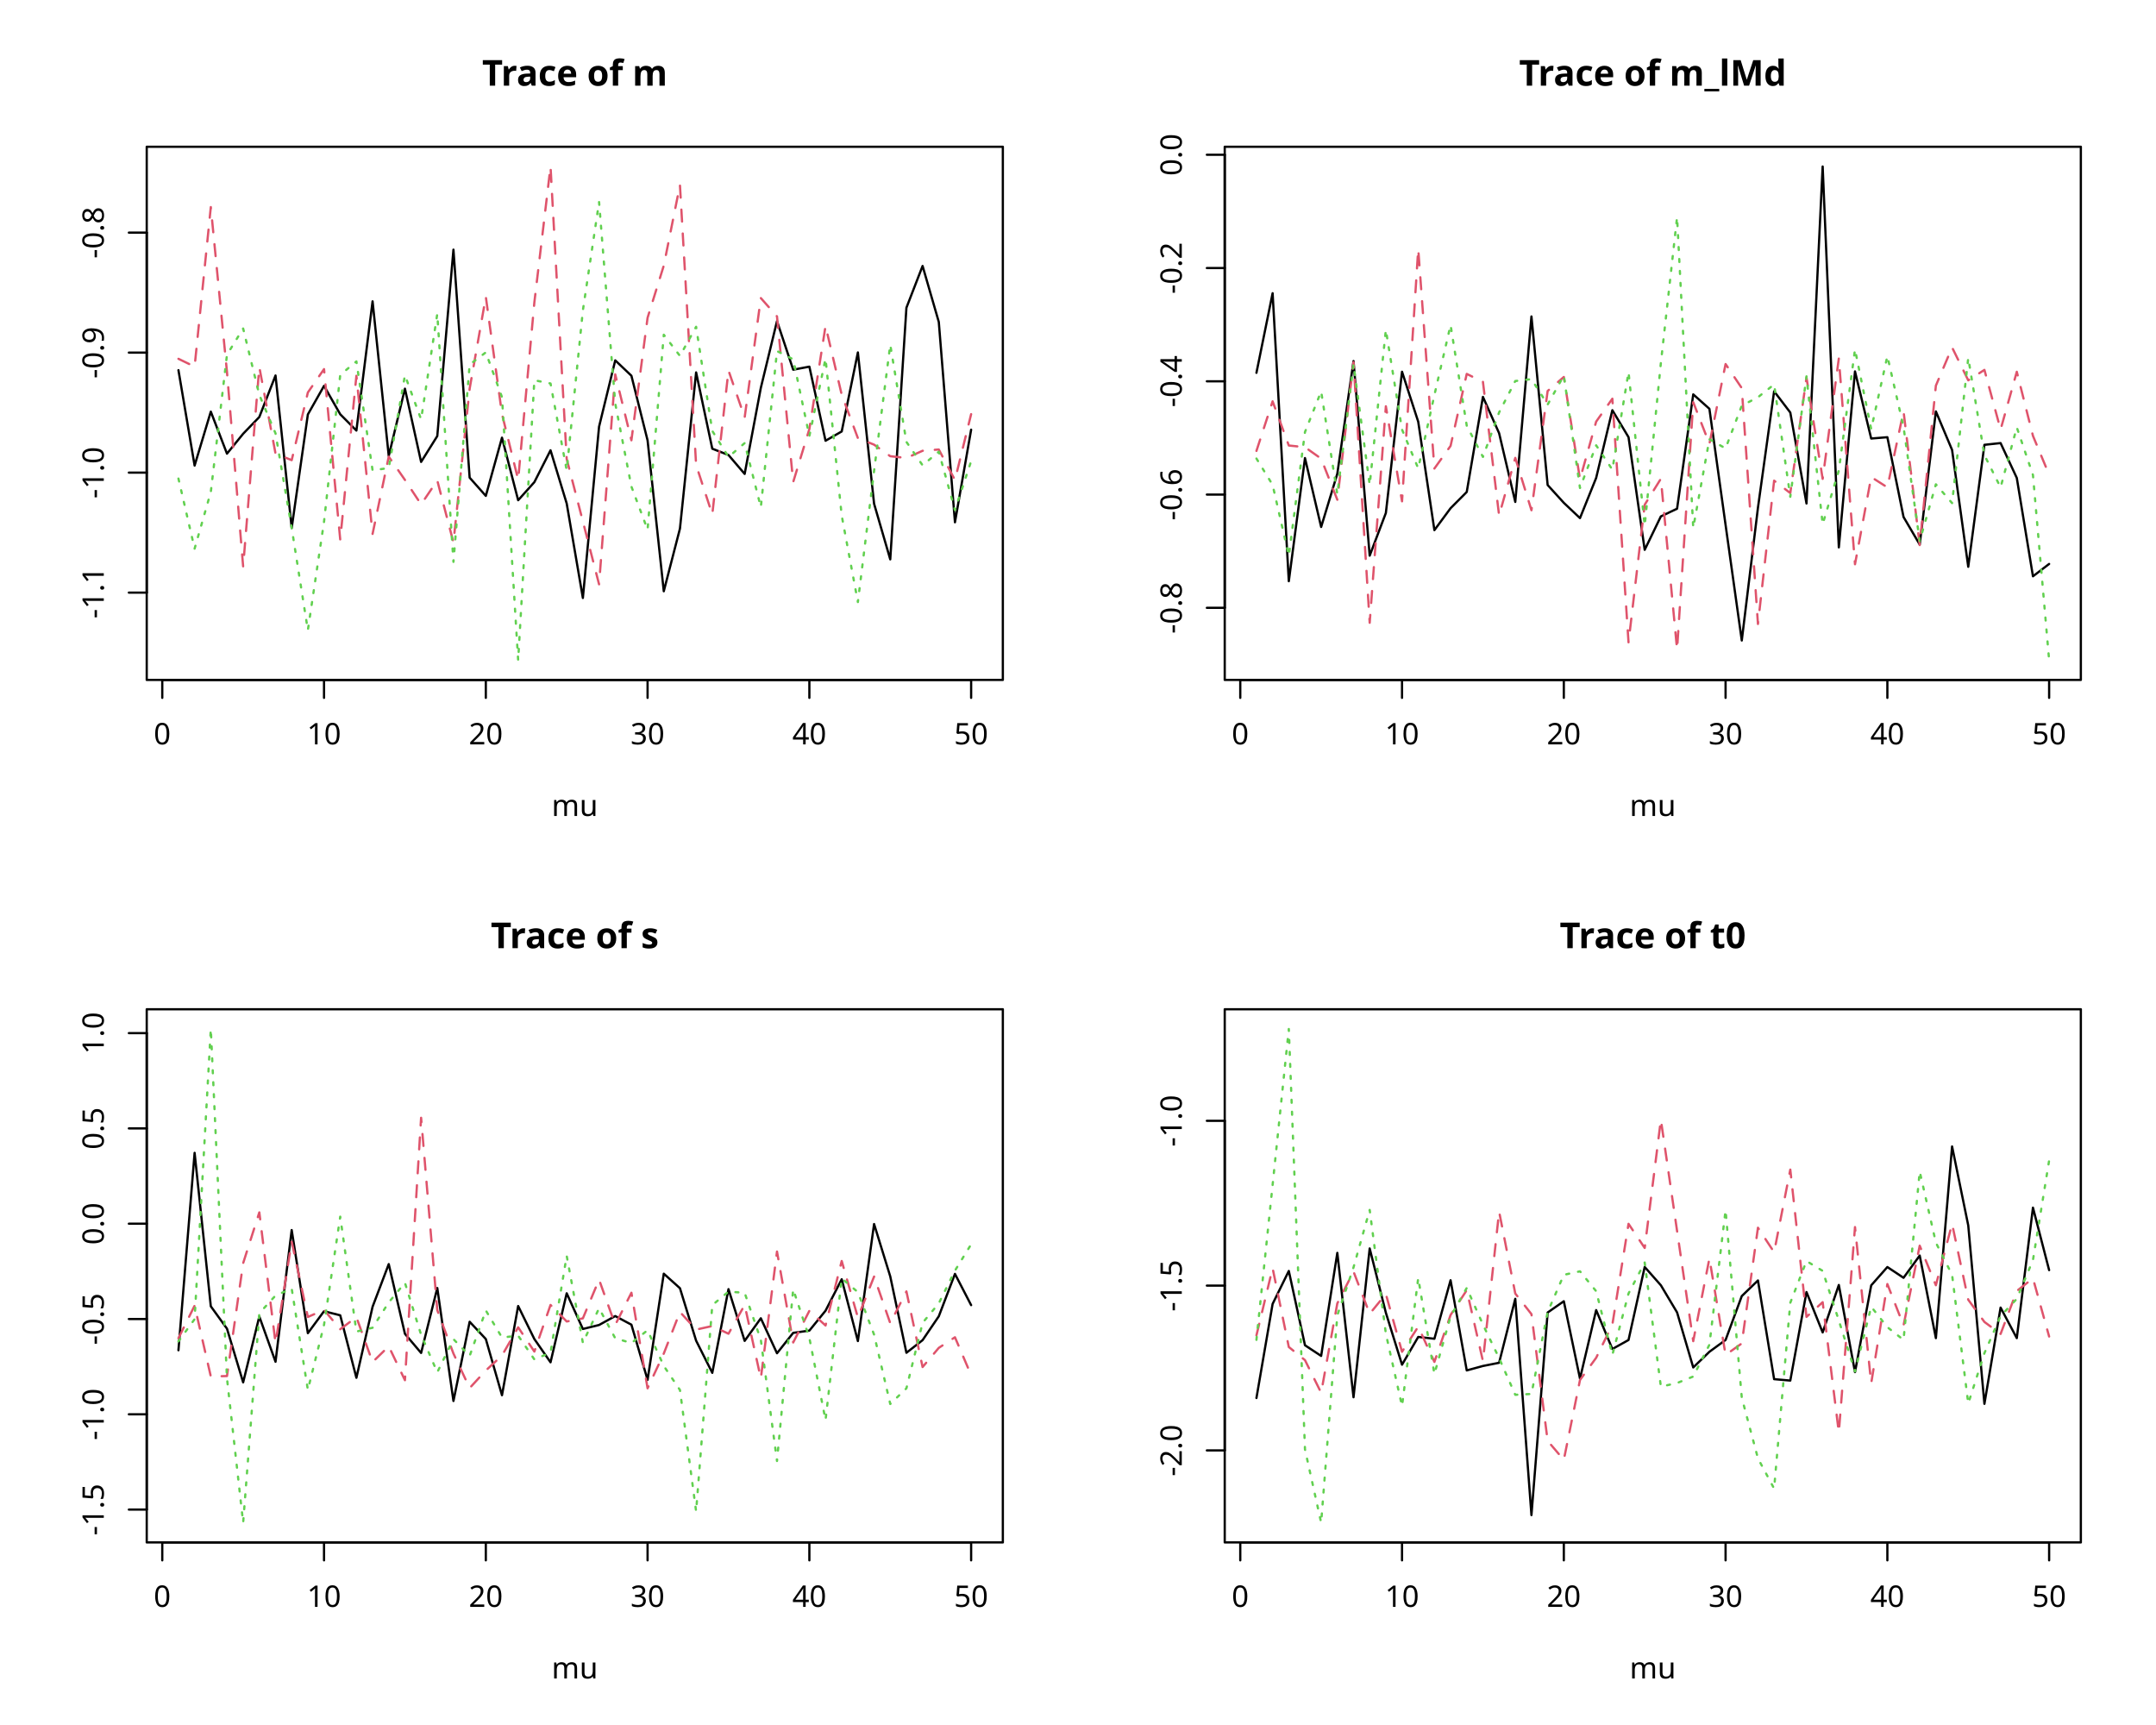
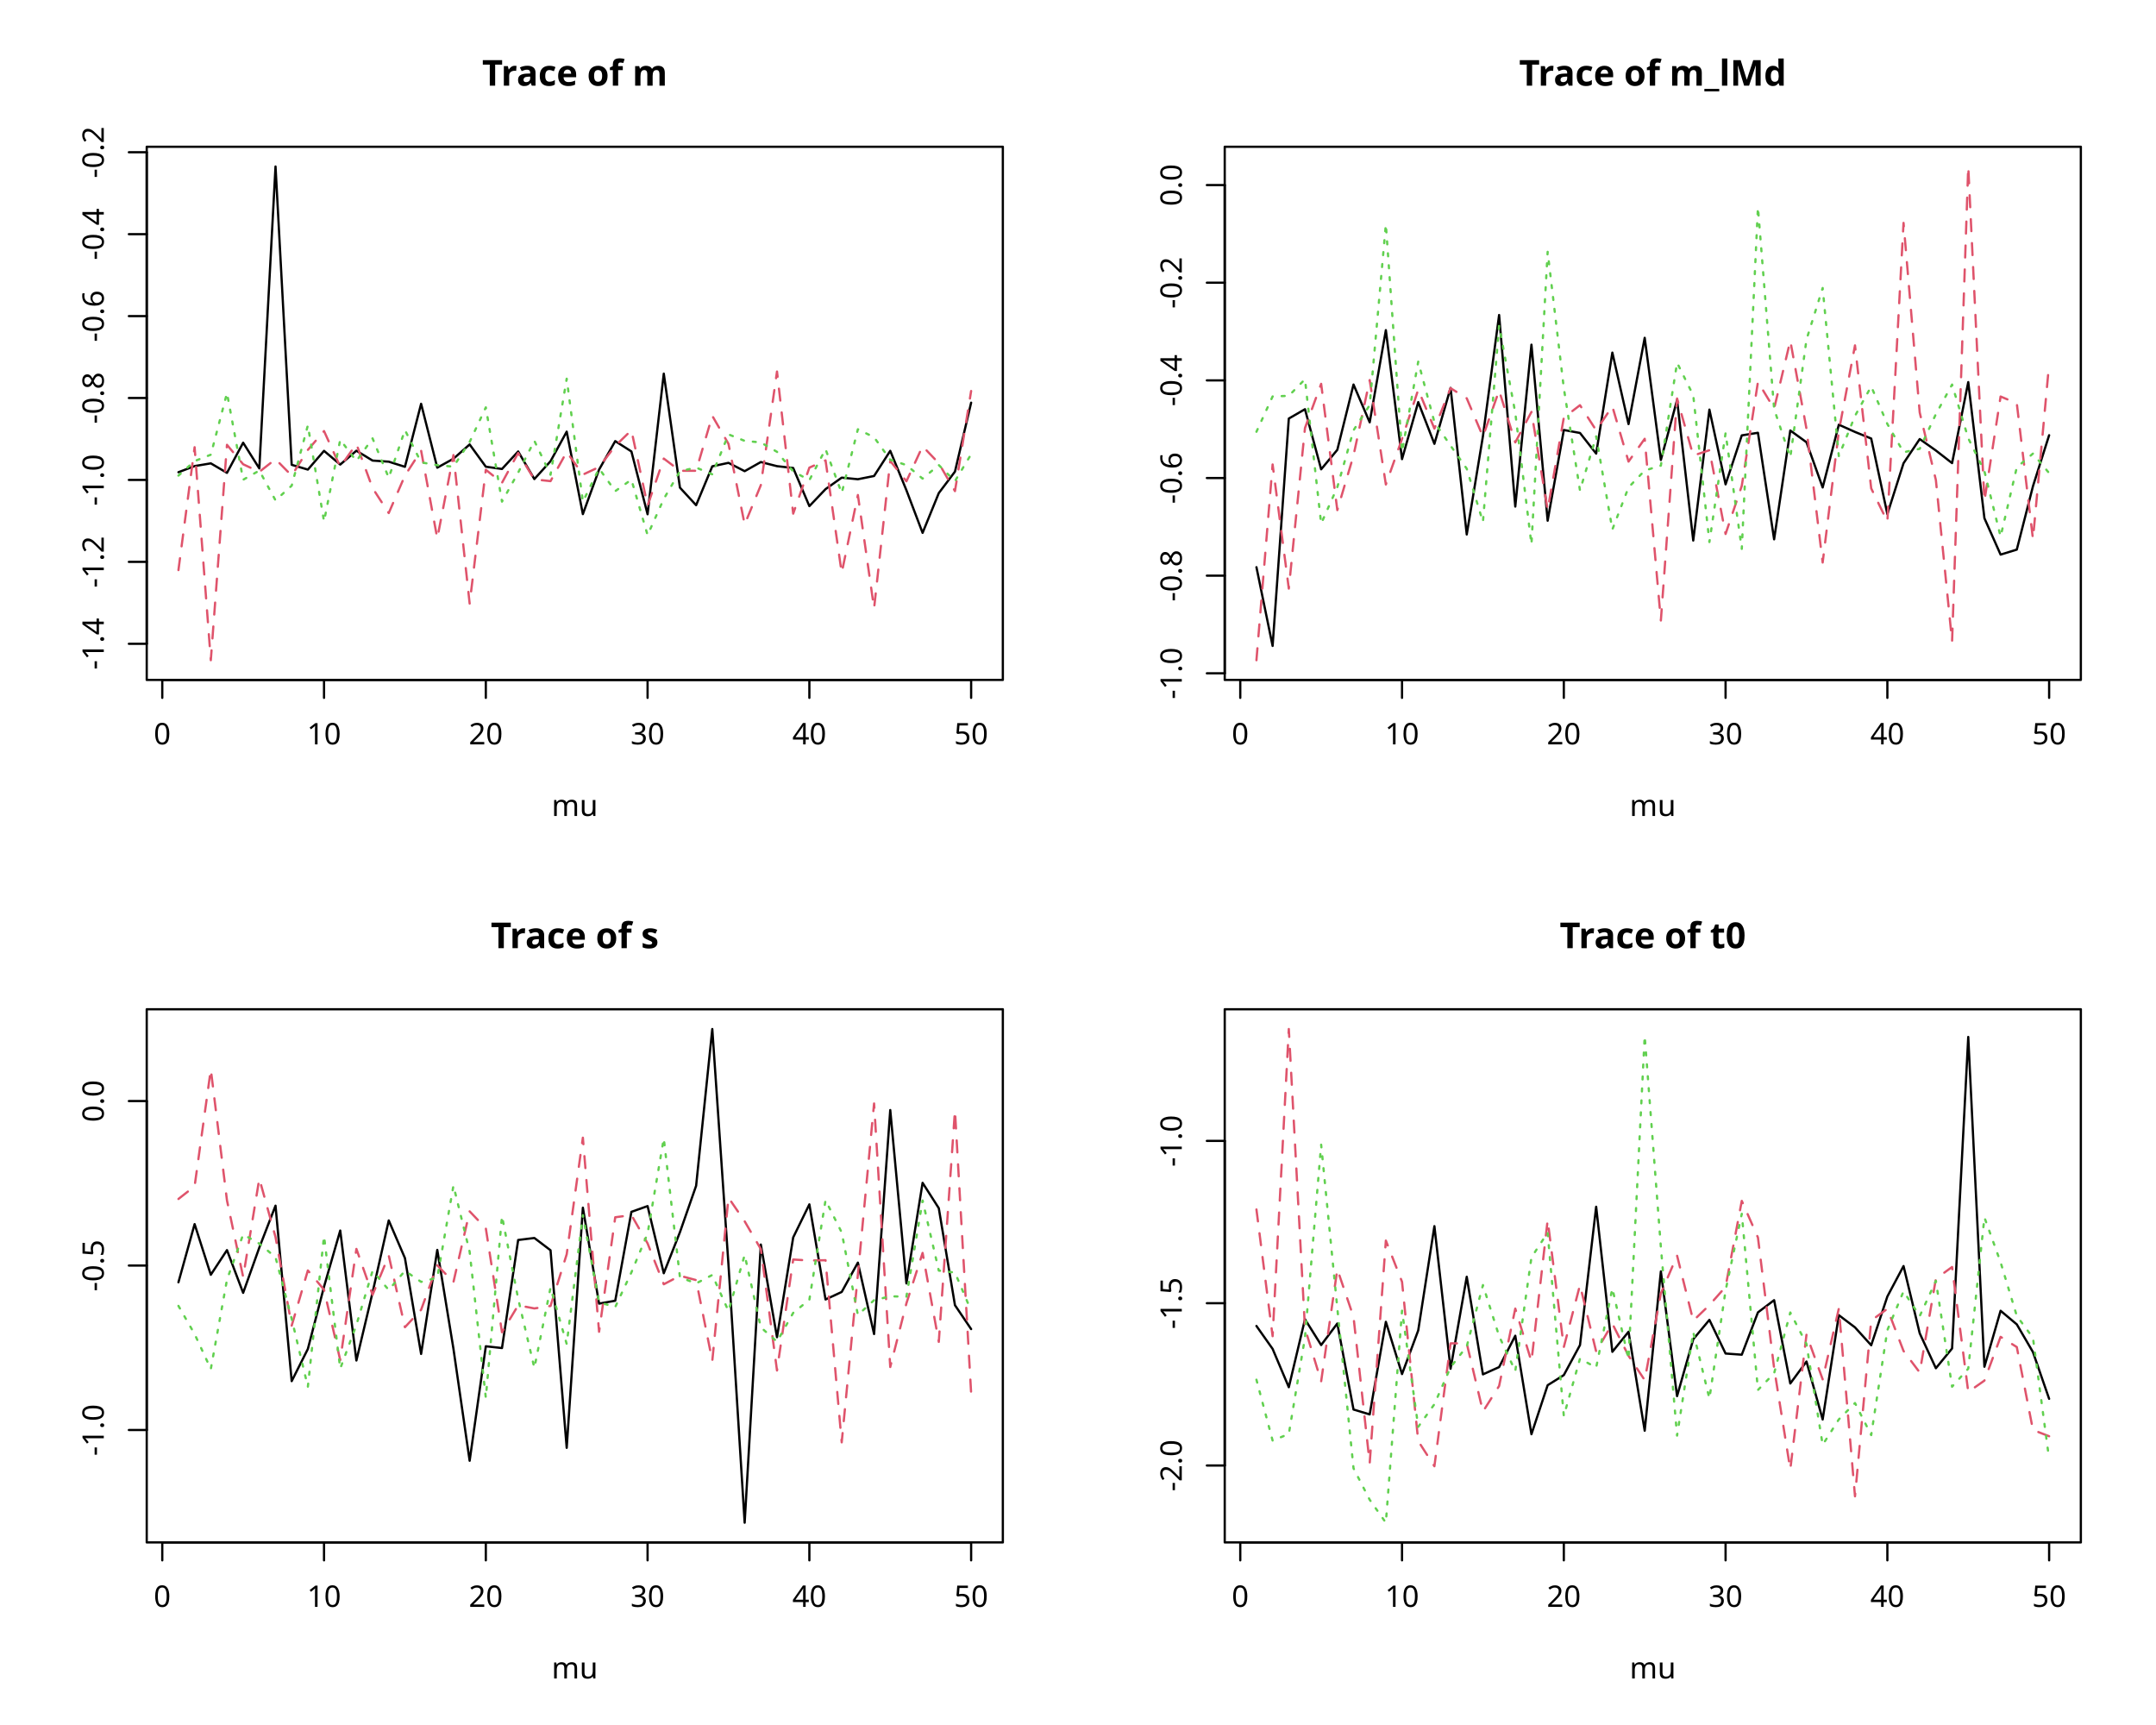
<svg xmlns="http://www.w3.org/2000/svg" class="svglite" data-engine-version="2.0" width="720.00pt" height="576.00pt" viewBox="0 0 720.00 576.00">
  <defs>
    <style type="text/css">
    .svglite line, .svglite polyline, .svglite polygon, .svglite path, .svglite rect, .svglite circle {
      fill: none;
      stroke: #000000;
      stroke-linecap: round;
      stroke-linejoin: round;
      stroke-miterlimit: 10.00;
    }
  </style>
  </defs>
  <rect width="100%" height="100%" style="stroke: none; fill: #FFFFFF;" />
  <defs>
    <clipPath id="cpMC4wMHw3MjAuMDB8MC4wMHw1NzYuMDA=">
      <rect x="0.00" y="0.00" width="720.00" height="576.00" />
    </clipPath>
  </defs>
  <g clip-path="url(#cpMC4wMHw3MjAuMDB8MC4wMHw1NzYuMDA=)">
</g>
  <defs>
    <clipPath id="cpNDkuMDB8MzM0LjkwfDQ5LjAwfDIyNy4wNA==">
      <rect x="49.00" y="49.00" width="285.90" height="178.04" />
    </clipPath>
  </defs>
  <g clip-path="url(#cpNDkuMDB8MzM0LjkwfDQ5LjAwfDIyNy4wNA==)">
-     <polyline points="59.59,123.60 64.99,155.46 70.40,137.45 75.80,151.48 81.20,144.84 86.60,139.24 92.01,125.38 97.41,176.29 102.81,138.39 108.21,128.85 113.62,138.33 119.02,143.77 124.42,100.62 129.82,152.24 135.23,129.78 140.63,154.24 146.03,145.61 151.43,83.36 156.84,159.50 162.24,165.58 167.64,146.14 173.04,167.03 178.45,160.99 183.85,150.36 189.25,168.12 194.65,199.67 200.06,142.47 205.46,120.33 210.86,125.46 216.26,147.05 221.67,197.43 227.07,176.51 232.47,124.35 237.87,149.83 243.28,151.93 248.68,158.25 254.08,129.51 259.48,107.22 264.89,123.45 270.29,122.43 275.69,147.17 281.09,144.07 286.49,117.68 291.90,168.20 297.30,186.78 302.70,102.76 308.10,88.81 313.51,107.50 318.91,174.40 324.31,143.48 " style="stroke-width: 0.75;" />
+     <polyline points="59.59,157.68 64.99,155.63 70.40,154.72 75.80,157.89 81.20,147.83 86.60,156.41 92.01,55.60 97.41,155.21 102.81,156.80 108.21,150.55 113.62,155.12 119.02,150.50 124.42,153.79 129.82,154.16 135.23,155.87 140.63,134.83 146.03,156.16 151.43,153.17 156.84,148.41 162.24,155.84 167.64,156.60 173.04,150.75 178.45,159.97 183.85,154.01 189.25,144.13 194.65,171.67 200.06,156.81 205.46,147.29 210.86,150.75 216.26,171.72 221.67,124.76 227.07,162.83 232.47,168.69 237.87,155.71 243.28,154.55 248.68,157.33 254.08,154.28 259.48,155.66 264.89,156.27 270.29,169.00 275.69,163.33 281.09,159.49 286.49,160.02 291.90,158.94 297.30,150.54 302.70,163.70 308.10,177.93 313.51,164.65 318.91,157.48 324.31,134.46 " style="stroke-width: 0.75;" />
  </g>
  <g clip-path="url(#cpMC4wMHw3MjAuMDB8MC4wMHw1NzYuMDA=)">
    <line x1="54.19" y1="227.04" x2="324.31" y2="227.04" style="stroke-width: 0.75;" />
    <line x1="54.19" y1="227.04" x2="54.19" y2="233.02" style="stroke-width: 0.75;" />
    <line x1="108.21" y1="227.04" x2="108.21" y2="233.02" style="stroke-width: 0.75;" />
    <line x1="162.24" y1="227.04" x2="162.24" y2="233.02" style="stroke-width: 0.75;" />
    <line x1="216.26" y1="227.04" x2="216.26" y2="233.02" style="stroke-width: 0.75;" />
    <line x1="270.29" y1="227.04" x2="270.29" y2="233.02" style="stroke-width: 0.75;" />
    <line x1="324.31" y1="227.04" x2="324.31" y2="233.02" style="stroke-width: 0.75;" />
    <text x="54.19" y="248.56" text-anchor="middle" style="font-size: 9.96px; font-family: sans;" textLength="5.54px" lengthAdjust="spacingAndGlyphs">0</text>
    <text x="108.21" y="248.56" text-anchor="middle" style="font-size: 9.96px; font-family: sans;" textLength="11.08px" lengthAdjust="spacingAndGlyphs">10</text>
    <text x="162.24" y="248.56" text-anchor="middle" style="font-size: 9.96px; font-family: sans;" textLength="11.08px" lengthAdjust="spacingAndGlyphs">20</text>
    <text x="216.26" y="248.56" text-anchor="middle" style="font-size: 9.96px; font-family: sans;" textLength="11.08px" lengthAdjust="spacingAndGlyphs">30</text>
    <text x="270.29" y="248.56" text-anchor="middle" style="font-size: 9.96px; font-family: sans;" textLength="11.08px" lengthAdjust="spacingAndGlyphs">40</text>
    <text x="324.31" y="248.56" text-anchor="middle" style="font-size: 9.96px; font-family: sans;" textLength="11.08px" lengthAdjust="spacingAndGlyphs">50</text>
-     <line x1="49.00" y1="197.88" x2="49.00" y2="77.68" style="stroke-width: 0.75;" />
-     <line x1="49.00" y1="197.88" x2="43.03" y2="197.88" style="stroke-width: 0.75;" />
-     <line x1="49.00" y1="157.81" x2="43.03" y2="157.81" style="stroke-width: 0.75;" />
-     <line x1="49.00" y1="117.74" x2="43.03" y2="117.74" style="stroke-width: 0.75;" />
-     <line x1="49.00" y1="77.68" x2="43.03" y2="77.68" style="stroke-width: 0.75;" />
-     <text transform="translate(34.66,197.88) rotate(-90)" text-anchor="middle" style="font-size: 9.96px; font-family: sans;" textLength="17.16px" lengthAdjust="spacingAndGlyphs">-1.1</text>
-     <text transform="translate(34.66,157.81) rotate(-90)" text-anchor="middle" style="font-size: 9.96px; font-family: sans;" textLength="17.16px" lengthAdjust="spacingAndGlyphs">-1.0</text>
-     <text transform="translate(34.66,117.74) rotate(-90)" text-anchor="middle" style="font-size: 9.96px; font-family: sans;" textLength="17.16px" lengthAdjust="spacingAndGlyphs">-0.9</text>
-     <text transform="translate(34.66,77.68) rotate(-90)" text-anchor="middle" style="font-size: 9.96px; font-family: sans;" textLength="17.16px" lengthAdjust="spacingAndGlyphs">-0.8</text>
+     <line x1="49.00" y1="214.97" x2="49.00" y2="50.84" style="stroke-width: 0.75;" />
+     <line x1="49.00" y1="214.97" x2="43.03" y2="214.97" style="stroke-width: 0.75;" />
+     <line x1="49.00" y1="187.62" x2="43.03" y2="187.62" style="stroke-width: 0.75;" />
+     <line x1="49.00" y1="160.26" x2="43.03" y2="160.26" style="stroke-width: 0.75;" />
+     <line x1="49.00" y1="132.90" x2="43.03" y2="132.90" style="stroke-width: 0.75;" />
+     <line x1="49.00" y1="105.55" x2="43.03" y2="105.55" style="stroke-width: 0.75;" />
+     <line x1="49.00" y1="78.19" x2="43.03" y2="78.19" style="stroke-width: 0.75;" />
+     <line x1="49.00" y1="50.84" x2="43.03" y2="50.84" style="stroke-width: 0.75;" />
+     <text transform="translate(34.66,214.97) rotate(-90)" text-anchor="middle" style="font-size: 9.96px; font-family: sans;" textLength="17.16px" lengthAdjust="spacingAndGlyphs">-1.4</text>
+     <text transform="translate(34.66,187.62) rotate(-90)" text-anchor="middle" style="font-size: 9.96px; font-family: sans;" textLength="17.16px" lengthAdjust="spacingAndGlyphs">-1.2</text>
+     <text transform="translate(34.66,160.26) rotate(-90)" text-anchor="middle" style="font-size: 9.96px; font-family: sans;" textLength="17.16px" lengthAdjust="spacingAndGlyphs">-1.0</text>
+     <text transform="translate(34.66,132.90) rotate(-90)" text-anchor="middle" style="font-size: 9.96px; font-family: sans;" textLength="17.16px" lengthAdjust="spacingAndGlyphs">-0.8</text>
+     <text transform="translate(34.66,105.55) rotate(-90)" text-anchor="middle" style="font-size: 9.96px; font-family: sans;" textLength="17.16px" lengthAdjust="spacingAndGlyphs">-0.6</text>
+     <text transform="translate(34.66,78.19) rotate(-90)" text-anchor="middle" style="font-size: 9.96px; font-family: sans;" textLength="17.16px" lengthAdjust="spacingAndGlyphs">-0.4</text>
+     <text transform="translate(34.66,50.84) rotate(-90)" text-anchor="middle" style="font-size: 9.96px; font-family: sans;" textLength="17.16px" lengthAdjust="spacingAndGlyphs">-0.2</text>
    <polygon points="49.00,227.04 334.90,227.04 334.90,49.00 49.00,49.00 " style="stroke-width: 0.75; fill: none;" />
  </g>
  <defs>
    <clipPath id="cpMC4wMHwzNjAuMDB8MC4wMHwyODguMDA=">
      <rect x="0.00" y="0.00" width="360.00" height="288.00" />
    </clipPath>
  </defs>
  <g clip-path="url(#cpMC4wMHwzNjAuMDB8MC4wMHwyODguMDA=)">
    <text x="191.95" y="272.46" text-anchor="middle" style="font-size: 9.96px; font-family: sans;" textLength="13.84px" lengthAdjust="spacingAndGlyphs">mu</text>
  </g>
  <g clip-path="url(#cpNDkuMDB8MzM0LjkwfDQ5LjAwfDIyNy4wNA==)">
-     <polyline points="59.59,119.81 64.99,122.43 70.40,69.15 75.80,124.22 81.20,189.19 86.60,122.56 92.01,151.46 97.41,153.65 102.81,131.05 108.21,123.25 113.62,180.18 119.02,125.48 124.42,178.28 129.82,152.47 135.23,160.25 140.63,168.42 146.03,160.43 151.43,181.12 156.84,129.79 162.24,99.10 167.64,138.24 173.04,160.20 178.45,100.97 183.85,55.60 189.25,153.25 194.65,174.09 200.06,195.11 205.46,125.00 210.86,147.02 216.26,106.10 221.67,88.69 227.07,61.80 232.47,155.28 237.87,171.77 243.28,123.70 248.68,139.39 254.08,99.53 259.48,105.65 264.89,160.95 270.29,143.26 275.69,108.83 281.09,131.79 286.49,146.29 291.90,148.48 297.30,152.33 302.70,152.93 308.10,150.52 313.51,150.09 318.91,160.29 324.31,138.29 " style="stroke-width: 0.75; stroke: #DF536B; stroke-dasharray: 4.00,4.00;" />
-     <polyline points="59.59,159.80 64.99,183.19 70.40,164.26 75.80,118.44 81.20,109.70 86.60,131.85 92.01,144.71 97.41,176.30 102.81,210.44 108.21,174.19 113.62,125.20 119.02,120.68 124.42,157.04 129.82,156.28 135.23,125.28 140.63,140.04 146.03,104.81 151.43,187.61 156.84,121.72 162.24,117.67 167.64,132.61 173.04,220.45 178.45,126.97 183.85,128.05 189.25,157.04 194.65,103.66 200.06,67.48 205.46,134.74 210.86,162.47 216.26,176.87 221.67,111.77 227.07,118.84 232.47,109.12 237.87,143.89 243.28,152.58 248.68,147.96 254.08,169.37 259.48,117.22 264.89,119.98 270.29,145.61 275.69,119.74 281.09,172.16 286.49,201.03 291.90,157.23 297.30,115.10 302.70,147.56 308.10,155.37 313.51,150.84 318.91,170.32 324.31,153.99 " style="stroke-width: 0.75; stroke: #61D04F; stroke-dasharray: 1.00,3.00;" />
+     <polyline points="59.59,190.36 64.99,149.33 70.40,220.45 75.80,148.53 81.20,155.02 86.60,157.56 92.01,153.32 97.41,158.82 102.81,150.23 108.21,143.94 113.62,155.88 119.02,148.26 124.42,162.98 129.82,171.32 135.23,158.80 140.63,150.46 146.03,179.77 151.43,151.95 156.84,201.53 162.24,156.86 167.64,161.21 173.04,151.26 178.45,160.07 183.85,160.66 189.25,150.90 194.65,158.49 200.06,155.95 205.46,148.90 210.86,143.66 216.26,168.84 221.67,153.12 227.07,157.21 232.47,157.20 237.87,138.85 243.28,148.22 248.68,175.13 254.08,162.00 259.48,124.06 264.89,171.51 270.29,156.15 275.69,153.73 281.09,191.32 286.49,165.29 291.90,203.13 297.30,153.91 302.70,160.71 308.10,149.01 313.51,154.68 318.91,163.99 324.31,130.56 " style="stroke-width: 0.75; stroke: #DF536B; stroke-dasharray: 4.00,4.00;" />
+     <polyline points="59.59,158.80 64.99,153.96 70.40,151.83 75.80,131.24 81.20,160.19 86.60,157.13 92.01,167.07 97.41,162.17 102.81,142.03 108.21,174.12 113.62,146.83 119.02,153.95 124.42,146.38 129.82,159.54 135.23,143.60 140.63,154.39 146.03,155.33 151.43,155.82 156.84,147.58 162.24,136.03 167.64,167.50 173.04,157.82 178.45,147.19 183.85,158.53 189.25,126.46 194.65,167.54 200.06,156.44 205.46,164.00 210.86,160.16 216.26,178.68 221.67,166.59 227.07,157.34 232.47,156.13 237.87,158.38 243.28,145.04 248.68,147.21 254.08,147.74 259.48,150.87 264.89,157.41 270.29,160.33 275.69,149.98 281.09,164.67 286.49,143.34 291.90,146.01 297.30,153.51 302.70,155.30 308.10,159.81 313.51,155.29 318.91,160.66 324.31,151.69 " style="stroke-width: 0.75; stroke: #61D04F; stroke-dasharray: 1.00,3.00;" />
  </g>
  <g clip-path="url(#cpMC4wMHwzNjAuMDB8MC4wMHwyODguMDA=)">
    <text x="191.95" y="28.61" text-anchor="middle" style="font-size: 11.95px; font-weight: bold; font-family: sans;" textLength="57.13px" lengthAdjust="spacingAndGlyphs">Trace of m</text>
  </g>
  <defs>
    <clipPath id="cpNDA5LjAwfDY5NC45MHw0OS4wMHwyMjcuMDQ=">
      <rect x="409.00" y="49.00" width="285.90" height="178.04" />
    </clipPath>
  </defs>
  <g clip-path="url(#cpNDA5LjAwfDY5NC45MHw0OS4wMHwyMjcuMDQ=)">
-     <polyline points="419.59,124.49 424.99,97.91 430.40,194.07 435.80,152.95 441.20,175.96 446.60,158.17 452.01,120.56 457.41,185.54 462.81,171.29 468.21,124.13 473.62,140.83 479.02,177.02 484.42,169.70 489.82,164.28 495.23,132.53 500.63,144.65 506.03,167.60 511.43,105.67 516.84,161.96 522.24,167.90 527.64,173.00 533.04,159.58 538.45,136.97 543.85,145.98 549.25,183.59 554.65,172.43 560.06,169.86 565.46,131.69 570.86,136.51 576.26,175.29 581.67,213.87 587.07,169.54 592.47,130.66 597.87,137.75 603.28,168.12 608.68,55.60 614.08,182.78 619.48,124.02 624.89,146.43 630.29,145.99 635.69,172.63 641.09,181.82 646.49,137.38 651.90,150.24 657.30,189.26 662.70,148.53 668.10,147.95 673.51,159.59 678.91,192.43 684.31,188.31 " style="stroke-width: 0.75;" />
+     <polyline points="419.59,189.39 424.99,215.68 430.40,139.76 435.80,136.64 441.20,156.71 446.60,150.20 452.01,128.40 457.41,141.02 462.81,110.24 468.21,153.31 473.62,134.27 479.02,148.20 484.42,129.54 489.82,178.47 495.23,145.64 500.63,105.18 506.03,169.15 511.43,115.09 516.84,173.87 522.24,143.58 527.64,144.57 533.04,151.46 538.45,117.74 543.85,141.61 549.25,112.80 554.65,153.59 560.06,133.54 565.46,180.49 570.86,136.77 576.26,161.73 581.67,145.38 587.07,144.51 592.47,180.09 597.87,143.75 603.28,147.67 608.68,162.77 614.08,141.81 619.48,144.23 624.89,146.43 630.29,171.66 635.69,154.68 641.09,146.61 646.49,150.43 651.90,154.64 657.30,127.59 662.70,173.04 668.10,185.19 673.51,183.52 678.91,162.36 684.31,145.33 " style="stroke-width: 0.75;" />
  </g>
  <g clip-path="url(#cpMC4wMHw3MjAuMDB8MC4wMHw1NzYuMDA=)">
    <line x1="414.19" y1="227.04" x2="684.31" y2="227.04" style="stroke-width: 0.75;" />
    <line x1="414.19" y1="227.04" x2="414.19" y2="233.02" style="stroke-width: 0.75;" />
    <line x1="468.21" y1="227.04" x2="468.21" y2="233.02" style="stroke-width: 0.75;" />
    <line x1="522.24" y1="227.04" x2="522.24" y2="233.02" style="stroke-width: 0.75;" />
    <line x1="576.26" y1="227.04" x2="576.26" y2="233.02" style="stroke-width: 0.75;" />
    <line x1="630.29" y1="227.04" x2="630.29" y2="233.02" style="stroke-width: 0.75;" />
    <line x1="684.31" y1="227.04" x2="684.31" y2="233.02" style="stroke-width: 0.75;" />
    <text x="414.19" y="248.56" text-anchor="middle" style="font-size: 9.96px; font-family: sans;" textLength="5.54px" lengthAdjust="spacingAndGlyphs">0</text>
    <text x="468.21" y="248.56" text-anchor="middle" style="font-size: 9.96px; font-family: sans;" textLength="11.08px" lengthAdjust="spacingAndGlyphs">10</text>
    <text x="522.24" y="248.56" text-anchor="middle" style="font-size: 9.96px; font-family: sans;" textLength="11.08px" lengthAdjust="spacingAndGlyphs">20</text>
    <text x="576.26" y="248.56" text-anchor="middle" style="font-size: 9.96px; font-family: sans;" textLength="11.08px" lengthAdjust="spacingAndGlyphs">30</text>
    <text x="630.29" y="248.56" text-anchor="middle" style="font-size: 9.96px; font-family: sans;" textLength="11.08px" lengthAdjust="spacingAndGlyphs">40</text>
    <text x="684.31" y="248.56" text-anchor="middle" style="font-size: 9.96px; font-family: sans;" textLength="11.08px" lengthAdjust="spacingAndGlyphs">50</text>
-     <line x1="409.00" y1="202.96" x2="409.00" y2="51.67" style="stroke-width: 0.75;" />
-     <line x1="409.00" y1="202.96" x2="403.03" y2="202.96" style="stroke-width: 0.75;" />
-     <line x1="409.00" y1="165.14" x2="403.03" y2="165.14" style="stroke-width: 0.75;" />
-     <line x1="409.00" y1="127.32" x2="403.03" y2="127.32" style="stroke-width: 0.75;" />
-     <line x1="409.00" y1="89.50" x2="403.03" y2="89.50" style="stroke-width: 0.75;" />
-     <line x1="409.00" y1="51.67" x2="403.03" y2="51.67" style="stroke-width: 0.75;" />
-     <text transform="translate(394.66,202.96) rotate(-90)" text-anchor="middle" style="font-size: 9.96px; font-family: sans;" textLength="17.16px" lengthAdjust="spacingAndGlyphs">-0.8</text>
-     <text transform="translate(394.66,165.14) rotate(-90)" text-anchor="middle" style="font-size: 9.96px; font-family: sans;" textLength="17.16px" lengthAdjust="spacingAndGlyphs">-0.6</text>
-     <text transform="translate(394.66,127.32) rotate(-90)" text-anchor="middle" style="font-size: 9.96px; font-family: sans;" textLength="17.16px" lengthAdjust="spacingAndGlyphs">-0.4</text>
-     <text transform="translate(394.66,89.50) rotate(-90)" text-anchor="middle" style="font-size: 9.96px; font-family: sans;" textLength="17.16px" lengthAdjust="spacingAndGlyphs">-0.2</text>
-     <text transform="translate(394.66,51.67) rotate(-90)" text-anchor="middle" style="font-size: 9.96px; font-family: sans;" textLength="13.85px" lengthAdjust="spacingAndGlyphs">0.0</text>
+     <line x1="409.00" y1="224.83" x2="409.00" y2="61.80" style="stroke-width: 0.75;" />
+     <line x1="409.00" y1="224.83" x2="403.03" y2="224.83" style="stroke-width: 0.75;" />
+     <line x1="409.00" y1="192.22" x2="403.03" y2="192.22" style="stroke-width: 0.75;" />
+     <line x1="409.00" y1="159.61" x2="403.03" y2="159.61" style="stroke-width: 0.75;" />
+     <line x1="409.00" y1="127.01" x2="403.03" y2="127.01" style="stroke-width: 0.75;" />
+     <line x1="409.00" y1="94.40" x2="403.03" y2="94.40" style="stroke-width: 0.75;" />
+     <line x1="409.00" y1="61.80" x2="403.03" y2="61.80" style="stroke-width: 0.75;" />
+     <text transform="translate(394.66,224.83) rotate(-90)" text-anchor="middle" style="font-size: 9.96px; font-family: sans;" textLength="17.16px" lengthAdjust="spacingAndGlyphs">-1.0</text>
+     <text transform="translate(394.66,192.22) rotate(-90)" text-anchor="middle" style="font-size: 9.96px; font-family: sans;" textLength="17.16px" lengthAdjust="spacingAndGlyphs">-0.8</text>
+     <text transform="translate(394.66,159.61) rotate(-90)" text-anchor="middle" style="font-size: 9.96px; font-family: sans;" textLength="17.16px" lengthAdjust="spacingAndGlyphs">-0.6</text>
+     <text transform="translate(394.66,127.01) rotate(-90)" text-anchor="middle" style="font-size: 9.96px; font-family: sans;" textLength="17.16px" lengthAdjust="spacingAndGlyphs">-0.4</text>
+     <text transform="translate(394.66,94.40) rotate(-90)" text-anchor="middle" style="font-size: 9.96px; font-family: sans;" textLength="17.16px" lengthAdjust="spacingAndGlyphs">-0.2</text>
+     <text transform="translate(394.66,61.80) rotate(-90)" text-anchor="middle" style="font-size: 9.96px; font-family: sans;" textLength="13.85px" lengthAdjust="spacingAndGlyphs">0.0</text>
    <polygon points="409.00,227.04 694.90,227.04 694.90,49.00 409.00,49.00 " style="stroke-width: 0.75; fill: none;" />
  </g>
  <defs>
    <clipPath id="cpMzYwLjAwfDcyMC4wMHwwLjAwfDI4OC4wMA==">
      <rect x="360.00" y="0.00" width="360.00" height="288.00" />
    </clipPath>
  </defs>
  <g clip-path="url(#cpMzYwLjAwfDcyMC4wMHwwLjAwfDI4OC4wMA==)">
    <text x="551.95" y="272.46" text-anchor="middle" style="font-size: 9.96px; font-family: sans;" textLength="13.84px" lengthAdjust="spacingAndGlyphs">mu</text>
  </g>
  <g clip-path="url(#cpNDA5LjAwfDY5NC45MHw0OS4wMHwyMjcuMDQ=)">
-     <polyline points="419.59,150.57 424.99,134.00 430.40,148.76 435.80,149.32 441.20,153.15 446.60,166.87 452.01,120.94 457.41,207.95 462.81,135.66 468.21,167.40 473.62,83.12 479.02,156.45 484.42,148.89 489.82,124.85 495.23,127.51 500.63,172.13 506.03,152.89 511.43,170.38 516.84,130.55 522.24,125.88 527.64,160.02 533.04,140.79 538.45,133.13 543.85,214.49 549.25,168.54 554.65,159.86 560.06,216.89 565.46,134.30 570.86,148.22 576.26,121.56 581.67,129.60 587.07,208.35 592.47,160.50 597.87,164.64 603.28,126.07 608.68,159.90 614.08,119.68 619.48,188.41 624.89,159.29 630.29,162.74 635.69,137.34 641.09,182.02 646.49,128.77 651.90,116.00 657.30,126.99 662.70,123.51 668.10,143.44 673.51,124.14 678.91,145.54 684.31,158.53 " style="stroke-width: 0.75; stroke: #DF536B; stroke-dasharray: 4.00,4.00;" />
-     <polyline points="419.59,153.11 424.99,161.90 430.40,185.58 435.80,144.25 441.20,130.70 446.60,165.05 452.01,121.65 457.41,161.92 462.81,110.11 468.21,143.44 473.62,156.40 479.02,131.91 484.42,108.54 489.82,142.13 495.23,152.57 500.63,137.71 506.03,127.23 511.43,126.60 516.84,135.09 522.24,125.40 527.64,162.94 533.04,148.70 538.45,156.83 543.85,124.25 549.25,175.53 554.65,121.18 560.06,72.53 565.46,176.24 570.86,146.68 576.26,149.72 581.67,135.44 587.07,132.65 592.47,128.37 597.87,165.89 603.28,125.67 608.68,175.04 614.08,157.10 619.48,116.65 624.89,143.28 630.29,118.89 635.69,142.60 641.09,180.66 646.49,161.72 651.90,167.99 657.30,119.53 662.70,151.99 668.10,162.76 673.51,142.71 678.91,158.62 684.31,220.45 " style="stroke-width: 0.75; stroke: #61D04F; stroke-dasharray: 1.00,3.00;" />
+     <polyline points="419.59,220.45 424.99,155.09 430.40,196.54 435.80,142.92 441.20,128.17 446.60,170.33 452.01,152.08 457.41,126.91 462.81,161.78 468.21,146.55 473.62,130.09 479.02,143.12 484.42,129.61 489.82,133.00 495.23,145.77 500.63,130.39 506.03,147.72 511.43,137.54 516.84,170.28 522.24,139.45 527.64,135.30 533.04,143.68 538.45,135.70 543.85,154.13 549.25,146.52 554.65,207.19 560.06,133.06 565.46,152.12 570.86,150.33 576.26,178.30 581.67,162.22 587.07,127.53 592.47,136.44 597.87,113.76 603.28,143.19 608.68,187.83 614.08,144.01 619.48,115.33 624.89,163.08 630.29,174.16 635.69,74.43 641.09,137.74 646.49,160.28 651.90,214.17 657.30,55.60 662.70,167.29 668.10,132.40 673.51,134.68 678.91,179.99 684.31,121.46 " style="stroke-width: 0.75; stroke: #DF536B; stroke-dasharray: 4.00,4.00;" />
+     <polyline points="419.59,144.17 424.99,132.38 430.40,132.17 435.80,126.64 441.20,174.86 446.60,162.68 452.01,143.67 457.41,135.27 462.81,74.91 468.21,150.81 473.62,120.77 479.02,140.95 484.42,148.81 489.82,156.50 495.23,174.29 500.63,108.73 506.03,137.86 511.43,181.78 516.84,84.10 522.24,129.61 527.64,163.77 533.04,145.71 538.45,176.80 543.85,162.75 549.25,157.12 554.65,155.47 560.06,121.12 565.46,131.99 570.86,180.99 576.26,144.62 581.67,183.27 587.07,69.25 592.47,136.56 597.87,152.71 603.28,113.39 608.68,96.17 614.08,152.28 619.48,138.88 624.89,129.04 630.29,141.58 635.69,151.01 641.09,149.87 646.49,138.29 651.90,128.41 657.30,146.34 662.70,157.35 668.10,179.18 673.51,156.05 678.91,151.46 684.31,157.98 " style="stroke-width: 0.75; stroke: #61D04F; stroke-dasharray: 1.00,3.00;" />
  </g>
  <g clip-path="url(#cpMzYwLjAwfDcyMC4wMHwwLjAwfDI4OC4wMA==)">
    <text x="551.95" y="28.61" text-anchor="middle" style="font-size: 11.95px; font-weight: bold; font-family: sans;" textLength="83.04px" lengthAdjust="spacingAndGlyphs">Trace of m_lMd</text>
  </g>
  <defs>
    <clipPath id="cpNDkuMDB8MzM0LjkwfDMzNy4wMHw1MTUuMDQ=">
      <rect x="49.00" y="337.00" width="285.90" height="178.04" />
    </clipPath>
  </defs>
  <g clip-path="url(#cpNDkuMDB8MzM0LjkwfDMzNy4wMHw1MTUuMDQ=)">
-     <polyline points="59.59,450.87 64.99,384.95 70.40,436.19 75.80,443.66 81.20,461.59 86.60,439.60 92.01,454.71 97.41,410.73 102.81,445.16 108.21,437.83 113.62,439.20 119.02,460.06 124.42,436.35 129.82,422.10 135.23,445.38 140.63,451.77 146.03,430.08 151.43,467.81 156.84,441.35 162.24,447.12 167.64,465.88 173.04,436.10 178.45,447.12 183.85,454.89 189.25,431.85 194.65,443.76 200.06,442.43 205.46,439.45 210.86,442.33 216.26,460.75 221.67,425.30 227.07,430.15 232.47,447.67 237.87,458.41 243.28,430.46 248.68,447.74 254.08,440.19 259.48,451.87 264.89,445.06 270.29,444.31 275.69,437.66 281.09,427.16 286.49,447.80 291.90,408.72 297.30,426.21 302.70,451.71 308.10,447.49 313.51,439.53 318.91,425.37 324.31,435.80 " style="stroke-width: 0.75;" />
+     <polyline points="59.59,428.17 64.99,408.75 70.40,425.66 75.80,417.43 81.20,431.70 86.60,416.58 92.01,402.59 97.41,461.18 102.81,450.44 108.21,429.64 113.62,410.89 119.02,454.29 124.42,431.59 129.82,407.52 135.23,420.10 140.63,452.10 146.03,417.36 151.43,450.38 156.84,487.77 162.24,449.54 167.64,450.13 173.04,414.05 178.45,413.38 183.85,417.48 189.25,483.45 194.65,403.26 200.06,435.29 205.46,434.33 210.86,404.65 216.26,402.73 221.67,425.15 227.07,411.44 232.47,395.95 237.87,343.60 243.28,422.35 248.68,508.45 254.08,415.57 259.48,446.51 264.89,413.19 270.29,402.15 275.69,433.91 281.09,431.40 286.49,421.61 291.90,445.46 297.30,370.66 302.70,428.55 308.10,394.96 313.51,403.43 318.91,435.82 324.31,443.80 " style="stroke-width: 0.75;" />
  </g>
  <g clip-path="url(#cpMC4wMHw3MjAuMDB8MC4wMHw1NzYuMDA=)">
    <line x1="54.19" y1="515.04" x2="324.31" y2="515.04" style="stroke-width: 0.75;" />
    <line x1="54.19" y1="515.04" x2="54.19" y2="521.02" style="stroke-width: 0.75;" />
    <line x1="108.21" y1="515.04" x2="108.21" y2="521.02" style="stroke-width: 0.75;" />
    <line x1="162.24" y1="515.04" x2="162.24" y2="521.02" style="stroke-width: 0.75;" />
    <line x1="216.26" y1="515.04" x2="216.26" y2="521.02" style="stroke-width: 0.75;" />
    <line x1="270.29" y1="515.04" x2="270.29" y2="521.02" style="stroke-width: 0.75;" />
    <line x1="324.31" y1="515.04" x2="324.31" y2="521.02" style="stroke-width: 0.75;" />
    <text x="54.19" y="536.56" text-anchor="middle" style="font-size: 9.96px; font-family: sans;" textLength="5.54px" lengthAdjust="spacingAndGlyphs">0</text>
    <text x="108.21" y="536.56" text-anchor="middle" style="font-size: 9.96px; font-family: sans;" textLength="11.08px" lengthAdjust="spacingAndGlyphs">10</text>
    <text x="162.24" y="536.56" text-anchor="middle" style="font-size: 9.96px; font-family: sans;" textLength="11.08px" lengthAdjust="spacingAndGlyphs">20</text>
    <text x="216.26" y="536.56" text-anchor="middle" style="font-size: 9.96px; font-family: sans;" textLength="11.08px" lengthAdjust="spacingAndGlyphs">30</text>
    <text x="270.29" y="536.56" text-anchor="middle" style="font-size: 9.96px; font-family: sans;" textLength="11.08px" lengthAdjust="spacingAndGlyphs">40</text>
    <text x="324.31" y="536.56" text-anchor="middle" style="font-size: 9.96px; font-family: sans;" textLength="11.08px" lengthAdjust="spacingAndGlyphs">50</text>
-     <line x1="49.00" y1="504.07" x2="49.00" y2="344.97" style="stroke-width: 0.75;" />
-     <line x1="49.00" y1="504.07" x2="43.03" y2="504.07" style="stroke-width: 0.75;" />
-     <line x1="49.00" y1="472.25" x2="43.03" y2="472.25" style="stroke-width: 0.75;" />
-     <line x1="49.00" y1="440.43" x2="43.03" y2="440.43" style="stroke-width: 0.75;" />
-     <line x1="49.00" y1="408.61" x2="43.03" y2="408.61" style="stroke-width: 0.75;" />
-     <line x1="49.00" y1="376.79" x2="43.03" y2="376.79" style="stroke-width: 0.75;" />
-     <line x1="49.00" y1="344.97" x2="43.03" y2="344.97" style="stroke-width: 0.75;" />
-     <text transform="translate(34.66,504.07) rotate(-90)" text-anchor="middle" style="font-size: 9.96px; font-family: sans;" textLength="17.16px" lengthAdjust="spacingAndGlyphs">-1.5</text>
-     <text transform="translate(34.66,472.25) rotate(-90)" text-anchor="middle" style="font-size: 9.96px; font-family: sans;" textLength="17.16px" lengthAdjust="spacingAndGlyphs">-1.0</text>
-     <text transform="translate(34.66,440.43) rotate(-90)" text-anchor="middle" style="font-size: 9.96px; font-family: sans;" textLength="17.16px" lengthAdjust="spacingAndGlyphs">-0.5</text>
-     <text transform="translate(34.66,408.61) rotate(-90)" text-anchor="middle" style="font-size: 9.96px; font-family: sans;" textLength="13.85px" lengthAdjust="spacingAndGlyphs">0.0</text>
-     <text transform="translate(34.66,376.79) rotate(-90)" text-anchor="middle" style="font-size: 9.96px; font-family: sans;" textLength="13.85px" lengthAdjust="spacingAndGlyphs">0.5</text>
-     <text transform="translate(34.66,344.97) rotate(-90)" text-anchor="middle" style="font-size: 9.96px; font-family: sans;" textLength="13.85px" lengthAdjust="spacingAndGlyphs">1.0</text>
+     <line x1="49.00" y1="477.50" x2="49.00" y2="367.66" style="stroke-width: 0.75;" />
+     <line x1="49.00" y1="477.50" x2="43.03" y2="477.50" style="stroke-width: 0.75;" />
+     <line x1="49.00" y1="422.58" x2="43.03" y2="422.58" style="stroke-width: 0.75;" />
+     <line x1="49.00" y1="367.66" x2="43.03" y2="367.66" style="stroke-width: 0.75;" />
+     <text transform="translate(34.66,477.50) rotate(-90)" text-anchor="middle" style="font-size: 9.96px; font-family: sans;" textLength="17.16px" lengthAdjust="spacingAndGlyphs">-1.0</text>
+     <text transform="translate(34.66,422.58) rotate(-90)" text-anchor="middle" style="font-size: 9.96px; font-family: sans;" textLength="17.16px" lengthAdjust="spacingAndGlyphs">-0.5</text>
+     <text transform="translate(34.66,367.66) rotate(-90)" text-anchor="middle" style="font-size: 9.96px; font-family: sans;" textLength="13.85px" lengthAdjust="spacingAndGlyphs">0.0</text>
    <polygon points="49.00,515.04 334.90,515.04 334.90,337.00 49.00,337.00 " style="stroke-width: 0.75; fill: none;" />
  </g>
  <defs>
    <clipPath id="cpMC4wMHwzNjAuMDB8Mjg4LjAwfDU3Ni4wMA==">
      <rect x="0.00" y="288.00" width="360.00" height="288.00" />
    </clipPath>
  </defs>
  <g clip-path="url(#cpMC4wMHwzNjAuMDB8Mjg4LjAwfDU3Ni4wMA==)">
    <text x="191.95" y="560.46" text-anchor="middle" style="font-size: 9.96px; font-family: sans;" textLength="13.84px" lengthAdjust="spacingAndGlyphs">mu</text>
  </g>
  <g clip-path="url(#cpNDkuMDB8MzM0LjkwfDMzNy4wMHw1MTUuMDQ=)">
-     <polyline points="59.59,446.85 64.99,435.98 70.40,459.62 75.80,459.48 81.20,421.79 86.60,404.83 92.01,448.47 97.41,414.59 102.81,439.75 108.21,437.39 113.62,443.85 119.02,439.81 124.42,454.81 129.82,449.55 135.23,460.87 140.63,373.24 146.03,437.48 151.43,451.97 156.84,463.49 162.24,457.63 167.64,452.63 173.04,443.21 178.45,451.30 183.85,435.74 189.25,441.26 194.65,440.22 200.06,427.28 205.46,442.40 210.86,431.66 216.26,463.57 221.67,451.97 227.07,438.08 232.47,443.97 237.87,442.77 243.28,445.35 248.68,435.73 254.08,460.27 259.48,417.91 264.89,448.27 270.29,437.70 275.69,442.60 281.09,421.06 286.49,439.94 291.90,426.26 297.30,441.83 302.70,431.22 308.10,456.47 313.51,450.07 318.91,446.53 324.31,459.18 " style="stroke-width: 0.75; stroke: #DF536B; stroke-dasharray: 4.00,4.00;" />
-     <polyline points="59.59,447.90 64.99,440.49 70.40,343.60 75.80,460.24 81.20,508.45 86.60,438.51 92.01,432.60 97.41,430.27 102.81,464.09 108.21,442.37 113.62,406.26 119.02,444.63 124.42,443.35 129.82,434.89 135.23,428.34 140.63,445.70 146.03,458.24 151.43,447.16 156.84,452.77 162.24,437.58 167.64,446.61 173.04,445.99 178.45,453.92 183.85,451.66 189.25,419.35 194.65,448.37 200.06,436.84 205.46,446.87 210.86,448.45 216.26,444.18 221.67,456.11 227.07,464.14 232.47,504.67 237.87,435.80 243.28,431.29 248.68,431.69 254.08,447.39 259.48,487.84 264.89,430.51 270.29,446.77 275.69,474.19 281.09,426.88 286.49,431.46 291.90,445.65 297.30,468.81 302.70,463.58 308.10,441.71 313.51,435.21 318.91,424.28 324.31,415.50 " style="stroke-width: 0.75; stroke: #61D04F; stroke-dasharray: 1.00,3.00;" />
+     <polyline points="59.59,400.35 64.99,396.11 70.40,357.08 75.80,400.85 81.20,426.39 86.60,393.56 92.01,413.05 97.41,442.64 102.81,424.22 108.21,430.65 113.62,454.16 119.02,417.03 124.42,432.36 129.82,419.23 135.23,443.17 140.63,437.36 146.03,422.50 151.43,428.10 156.84,404.49 162.24,410.14 167.64,444.85 173.04,435.86 178.45,436.90 183.85,436.08 189.25,418.82 194.65,379.89 200.06,444.69 205.46,406.46 210.86,405.73 216.26,415.18 221.67,428.83 227.07,425.99 232.47,427.44 237.87,454.39 243.28,399.92 248.68,407.81 254.08,417.08 259.48,457.62 264.89,420.57 270.29,420.90 275.69,420.80 281.09,481.62 286.49,425.61 291.90,368.47 297.30,456.46 302.70,435.20 308.10,418.37 313.51,448.07 318.91,370.79 324.31,465.18 " style="stroke-width: 0.75; stroke: #DF536B; stroke-dasharray: 4.00,4.00;" />
+     <polyline points="59.59,436.05 64.99,445.46 70.40,457.13 75.80,427.32 81.20,412.19 86.60,415.26 92.01,419.81 97.41,440.38 102.81,463.07 108.21,412.77 113.62,457.01 119.02,442.39 124.42,424.36 129.82,430.74 135.23,424.35 140.63,428.03 146.03,426.65 151.43,395.89 156.84,417.98 162.24,466.73 167.64,406.04 173.04,433.65 178.45,456.77 183.85,429.95 189.25,448.78 194.65,405.76 200.06,434.83 205.46,436.43 210.86,424.86 216.26,411.89 221.67,380.14 227.07,426.51 232.47,428.55 237.87,425.73 243.28,437.77 248.68,419.05 254.08,443.22 259.48,448.00 264.89,438.38 270.29,434.00 275.69,400.76 281.09,411.54 286.49,439.09 291.90,434.15 297.30,432.86 302.70,432.97 308.10,400.86 313.51,424.27 318.91,424.92 324.31,437.66 " style="stroke-width: 0.75; stroke: #61D04F; stroke-dasharray: 1.00,3.00;" />
  </g>
  <g clip-path="url(#cpMC4wMHwzNjAuMDB8Mjg4LjAwfDU3Ni4wMA==)">
    <text x="191.95" y="316.61" text-anchor="middle" style="font-size: 11.95px; font-weight: bold; font-family: sans;" textLength="53.15px" lengthAdjust="spacingAndGlyphs">Trace of s</text>
  </g>
  <defs>
    <clipPath id="cpNDA5LjAwfDY5NC45MHwzMzcuMDB8NTE1LjA0">
      <rect x="409.00" y="337.00" width="285.90" height="178.04" />
    </clipPath>
  </defs>
  <g clip-path="url(#cpNDA5LjAwfDY5NC45MHwzMzcuMDB8NTE1LjA0)">
-     <polyline points="419.59,466.82 424.99,435.40 430.40,424.39 435.80,449.20 441.20,452.76 446.60,418.35 452.01,466.56 457.41,416.87 462.81,438.34 468.21,455.69 473.62,446.42 479.02,447.03 484.42,427.49 489.82,457.60 495.23,456.12 500.63,455.05 506.03,433.69 511.43,505.91 516.84,438.27 522.24,434.50 527.64,460.33 533.04,437.46 538.45,450.45 543.85,447.44 549.25,423.06 554.65,429.17 560.06,438.23 565.46,456.61 570.86,451.38 576.26,447.43 581.67,432.78 587.07,427.56 592.47,460.52 597.87,460.99 603.28,431.44 608.68,444.91 614.08,429.07 619.48,458.17 624.89,429.20 630.29,423.08 635.69,426.67 641.09,419.24 646.49,446.82 651.90,382.82 657.30,409.20 662.70,468.76 668.10,436.62 673.51,446.82 678.91,403.25 684.31,424.11 " style="stroke-width: 0.75;" />
+     <polyline points="419.59,442.76 424.99,450.41 430.40,463.21 435.80,440.52 441.20,449.13 446.60,441.94 452.01,470.66 457.41,472.29 462.81,441.38 468.21,458.82 473.62,444.24 479.02,409.43 484.42,457.05 489.82,426.33 495.23,458.92 500.63,456.49 506.03,446.02 511.43,478.90 516.84,462.54 522.24,459.16 527.64,449.14 533.04,402.95 538.45,451.39 543.85,444.69 549.25,477.73 554.65,424.54 560.06,466.18 565.46,447.20 570.86,440.72 576.26,451.96 581.67,452.35 587.07,438.22 592.47,434.14 597.87,461.96 603.28,454.63 608.68,473.98 614.08,439.15 619.48,443.23 624.89,449.20 630.29,432.91 635.69,422.75 641.09,445.20 646.49,456.87 651.90,450.27 657.30,346.25 662.70,456.37 668.10,437.68 673.51,442.22 678.91,451.48 684.31,467.08 " style="stroke-width: 0.75;" />
  </g>
  <g clip-path="url(#cpMC4wMHw3MjAuMDB8MC4wMHw1NzYuMDA=)">
    <line x1="414.19" y1="515.04" x2="684.31" y2="515.04" style="stroke-width: 0.75;" />
    <line x1="414.19" y1="515.04" x2="414.19" y2="521.02" style="stroke-width: 0.75;" />
    <line x1="468.21" y1="515.04" x2="468.21" y2="521.02" style="stroke-width: 0.75;" />
    <line x1="522.24" y1="515.04" x2="522.24" y2="521.02" style="stroke-width: 0.75;" />
    <line x1="576.26" y1="515.04" x2="576.26" y2="521.02" style="stroke-width: 0.75;" />
    <line x1="630.29" y1="515.04" x2="630.29" y2="521.02" style="stroke-width: 0.75;" />
    <line x1="684.31" y1="515.04" x2="684.31" y2="521.02" style="stroke-width: 0.75;" />
    <text x="414.19" y="536.56" text-anchor="middle" style="font-size: 9.96px; font-family: sans;" textLength="5.54px" lengthAdjust="spacingAndGlyphs">0</text>
    <text x="468.21" y="536.56" text-anchor="middle" style="font-size: 9.96px; font-family: sans;" textLength="11.08px" lengthAdjust="spacingAndGlyphs">10</text>
    <text x="522.24" y="536.56" text-anchor="middle" style="font-size: 9.96px; font-family: sans;" textLength="11.08px" lengthAdjust="spacingAndGlyphs">20</text>
    <text x="576.26" y="536.56" text-anchor="middle" style="font-size: 9.96px; font-family: sans;" textLength="11.08px" lengthAdjust="spacingAndGlyphs">30</text>
    <text x="630.29" y="536.56" text-anchor="middle" style="font-size: 9.96px; font-family: sans;" textLength="11.08px" lengthAdjust="spacingAndGlyphs">40</text>
    <text x="684.31" y="536.56" text-anchor="middle" style="font-size: 9.96px; font-family: sans;" textLength="11.08px" lengthAdjust="spacingAndGlyphs">50</text>
-     <line x1="409.00" y1="484.31" x2="409.00" y2="374.25" style="stroke-width: 0.75;" />
-     <line x1="409.00" y1="484.31" x2="403.03" y2="484.31" style="stroke-width: 0.75;" />
-     <line x1="409.00" y1="429.28" x2="403.03" y2="429.28" style="stroke-width: 0.75;" />
-     <line x1="409.00" y1="374.25" x2="403.03" y2="374.25" style="stroke-width: 0.75;" />
-     <text transform="translate(394.66,484.31) rotate(-90)" text-anchor="middle" style="font-size: 9.96px; font-family: sans;" textLength="17.16px" lengthAdjust="spacingAndGlyphs">-2.0</text>
-     <text transform="translate(394.66,429.28) rotate(-90)" text-anchor="middle" style="font-size: 9.96px; font-family: sans;" textLength="17.16px" lengthAdjust="spacingAndGlyphs">-1.5</text>
-     <text transform="translate(394.66,374.25) rotate(-90)" text-anchor="middle" style="font-size: 9.96px; font-family: sans;" textLength="17.16px" lengthAdjust="spacingAndGlyphs">-1.0</text>
+     <line x1="409.00" y1="489.35" x2="409.00" y2="380.96" style="stroke-width: 0.75;" />
+     <line x1="409.00" y1="489.35" x2="403.03" y2="489.35" style="stroke-width: 0.75;" />
+     <line x1="409.00" y1="435.16" x2="403.03" y2="435.16" style="stroke-width: 0.75;" />
+     <line x1="409.00" y1="380.96" x2="403.03" y2="380.96" style="stroke-width: 0.75;" />
+     <text transform="translate(394.66,489.35) rotate(-90)" text-anchor="middle" style="font-size: 9.96px; font-family: sans;" textLength="17.16px" lengthAdjust="spacingAndGlyphs">-2.0</text>
+     <text transform="translate(394.66,435.16) rotate(-90)" text-anchor="middle" style="font-size: 9.96px; font-family: sans;" textLength="17.16px" lengthAdjust="spacingAndGlyphs">-1.5</text>
+     <text transform="translate(394.66,380.96) rotate(-90)" text-anchor="middle" style="font-size: 9.96px; font-family: sans;" textLength="17.16px" lengthAdjust="spacingAndGlyphs">-1.0</text>
    <polygon points="409.00,515.04 694.90,515.04 694.90,337.00 409.00,337.00 " style="stroke-width: 0.75; fill: none;" />
  </g>
  <defs>
    <clipPath id="cpMzYwLjAwfDcyMC4wMHwyODguMDB8NTc2LjAw">
      <rect x="360.00" y="288.00" width="360.00" height="288.00" />
    </clipPath>
  </defs>
  <g clip-path="url(#cpMzYwLjAwfDcyMC4wMHwyODguMDB8NTc2LjAw)">
    <text x="551.95" y="560.46" text-anchor="middle" style="font-size: 9.96px; font-family: sans;" textLength="13.84px" lengthAdjust="spacingAndGlyphs">mu</text>
  </g>
  <g clip-path="url(#cpNDA5LjAwfDY5NC45MHwzMzcuMDB8NTE1LjA0)">
-     <polyline points="419.59,445.91 424.99,423.44 430.40,449.78 435.80,454.17 441.20,465.07 446.60,435.21 452.01,424.60 457.41,438.70 462.81,432.09 468.21,451.38 473.62,442.99 479.02,454.76 484.42,439.10 489.82,430.80 495.23,454.48 500.63,404.56 506.03,431.93 511.43,438.81 516.84,481.13 522.24,487.48 527.64,460.80 533.04,453.39 538.45,442.30 543.85,408.65 549.25,416.71 554.65,373.89 560.06,411.02 565.46,447.83 570.86,420.19 576.26,452.43 581.67,448.59 587.07,409.95 592.47,418.13 597.87,390.55 603.28,439.73 608.68,434.82 614.08,478.32 619.48,409.74 624.89,461.89 630.29,428.76 635.69,442.58 641.09,415.95 646.49,429.16 651.90,408.66 657.30,434.00 662.70,441.41 668.10,445.42 673.51,431.08 678.91,426.84 684.31,446.28 " style="stroke-width: 0.75; stroke: #DF536B; stroke-dasharray: 4.00,4.00;" />
-     <polyline points="419.59,447.39 424.99,395.65 430.40,343.60 435.80,483.95 441.20,508.45 446.60,439.19 452.01,423.18 457.41,404.01 462.81,445.32 468.21,469.51 473.62,426.76 479.02,458.81 484.42,439.56 489.82,430.07 495.23,442.30 500.63,453.50 506.03,465.74 511.43,465.46 516.84,438.12 522.24,425.68 527.64,424.51 533.04,431.15 538.45,452.43 543.85,431.91 549.25,421.57 554.65,463.02 560.06,461.81 565.46,459.64 570.86,449.02 576.26,404.09 581.67,466.70 587.07,486.97 592.47,497.06 597.87,435.01 603.28,421.08 608.68,424.36 614.08,440.93 619.48,457.95 624.89,436.34 630.29,443.16 635.69,447.41 641.09,391.18 646.49,414.94 651.90,425.67 657.30,468.65 662.70,451.83 668.10,439.46 673.51,433.70 678.91,420.75 684.31,387.50 " style="stroke-width: 0.75; stroke: #61D04F; stroke-dasharray: 1.00,3.00;" />
+     <polyline points="419.59,403.86 424.99,446.17 430.40,343.60 435.80,443.54 441.20,461.24 446.60,423.81 452.01,439.75 457.41,488.58 462.81,414.25 468.21,428.02 473.62,481.20 479.02,489.60 484.42,448.57 489.82,448.55 495.23,471.34 500.63,462.80 506.03,436.96 511.43,454.61 516.84,407.41 522.24,449.81 527.64,429.08 533.04,451.30 538.45,441.99 543.85,452.71 549.25,460.84 554.65,431.90 560.06,419.26 565.46,441.00 570.86,435.79 576.26,429.69 581.67,400.99 587.07,413.23 592.47,456.84 597.87,490.65 603.28,445.65 608.68,460.58 614.08,436.95 619.48,499.64 624.89,440.94 630.29,437.02 635.69,451.12 641.09,458.28 646.49,427.00 651.90,423.06 657.30,464.79 662.70,461.00 668.10,446.39 673.51,449.80 678.91,477.48 684.31,479.58 " style="stroke-width: 0.75; stroke: #DF536B; stroke-dasharray: 4.00,4.00;" />
+     <polyline points="419.59,460.70 424.99,481.02 430.40,478.83 435.80,446.60 441.20,382.24 446.60,436.83 452.01,490.29 457.41,500.79 462.81,508.45 468.21,437.66 473.62,476.43 479.02,468.88 484.42,456.54 489.82,449.58 495.23,429.10 500.63,446.14 506.03,457.83 511.43,419.86 516.84,411.57 522.24,472.82 527.64,453.68 533.04,456.65 538.45,430.20 543.85,453.80 549.25,345.94 554.65,416.38 560.06,479.36 565.46,444.80 570.86,466.98 576.26,430.92 581.67,405.31 587.07,464.13 592.47,458.57 597.87,438.26 603.28,448.78 608.68,482.44 614.08,473.96 619.48,468.50 624.89,479.19 630.29,444.14 635.69,431.19 641.09,439.47 646.49,427.69 651.90,463.04 657.30,457.01 662.70,406.51 668.10,421.48 673.51,439.40 678.91,446.71 684.31,487.20 " style="stroke-width: 0.75; stroke: #61D04F; stroke-dasharray: 1.00,3.00;" />
  </g>
  <g clip-path="url(#cpMzYwLjAwfDcyMC4wMHwyODguMDB8NTc2LjAw)">
    <text x="551.95" y="316.61" text-anchor="middle" style="font-size: 11.95px; font-weight: bold; font-family: sans;" textLength="57.13px" lengthAdjust="spacingAndGlyphs">Trace of t0</text>
  </g>
  <defs>
    <clipPath id="cpNTkuMDR8Njg5Ljc2fDU5LjA0fDUwMi41Ng==">
      <rect x="59.04" y="59.04" width="630.72" height="443.52" />
    </clipPath>
  </defs>
  <g clip-path="url(#cpNTkuMDR8Njg5Ljc2fDU5LjA0fDUwMi41Ng==)">
</g>
</svg>
